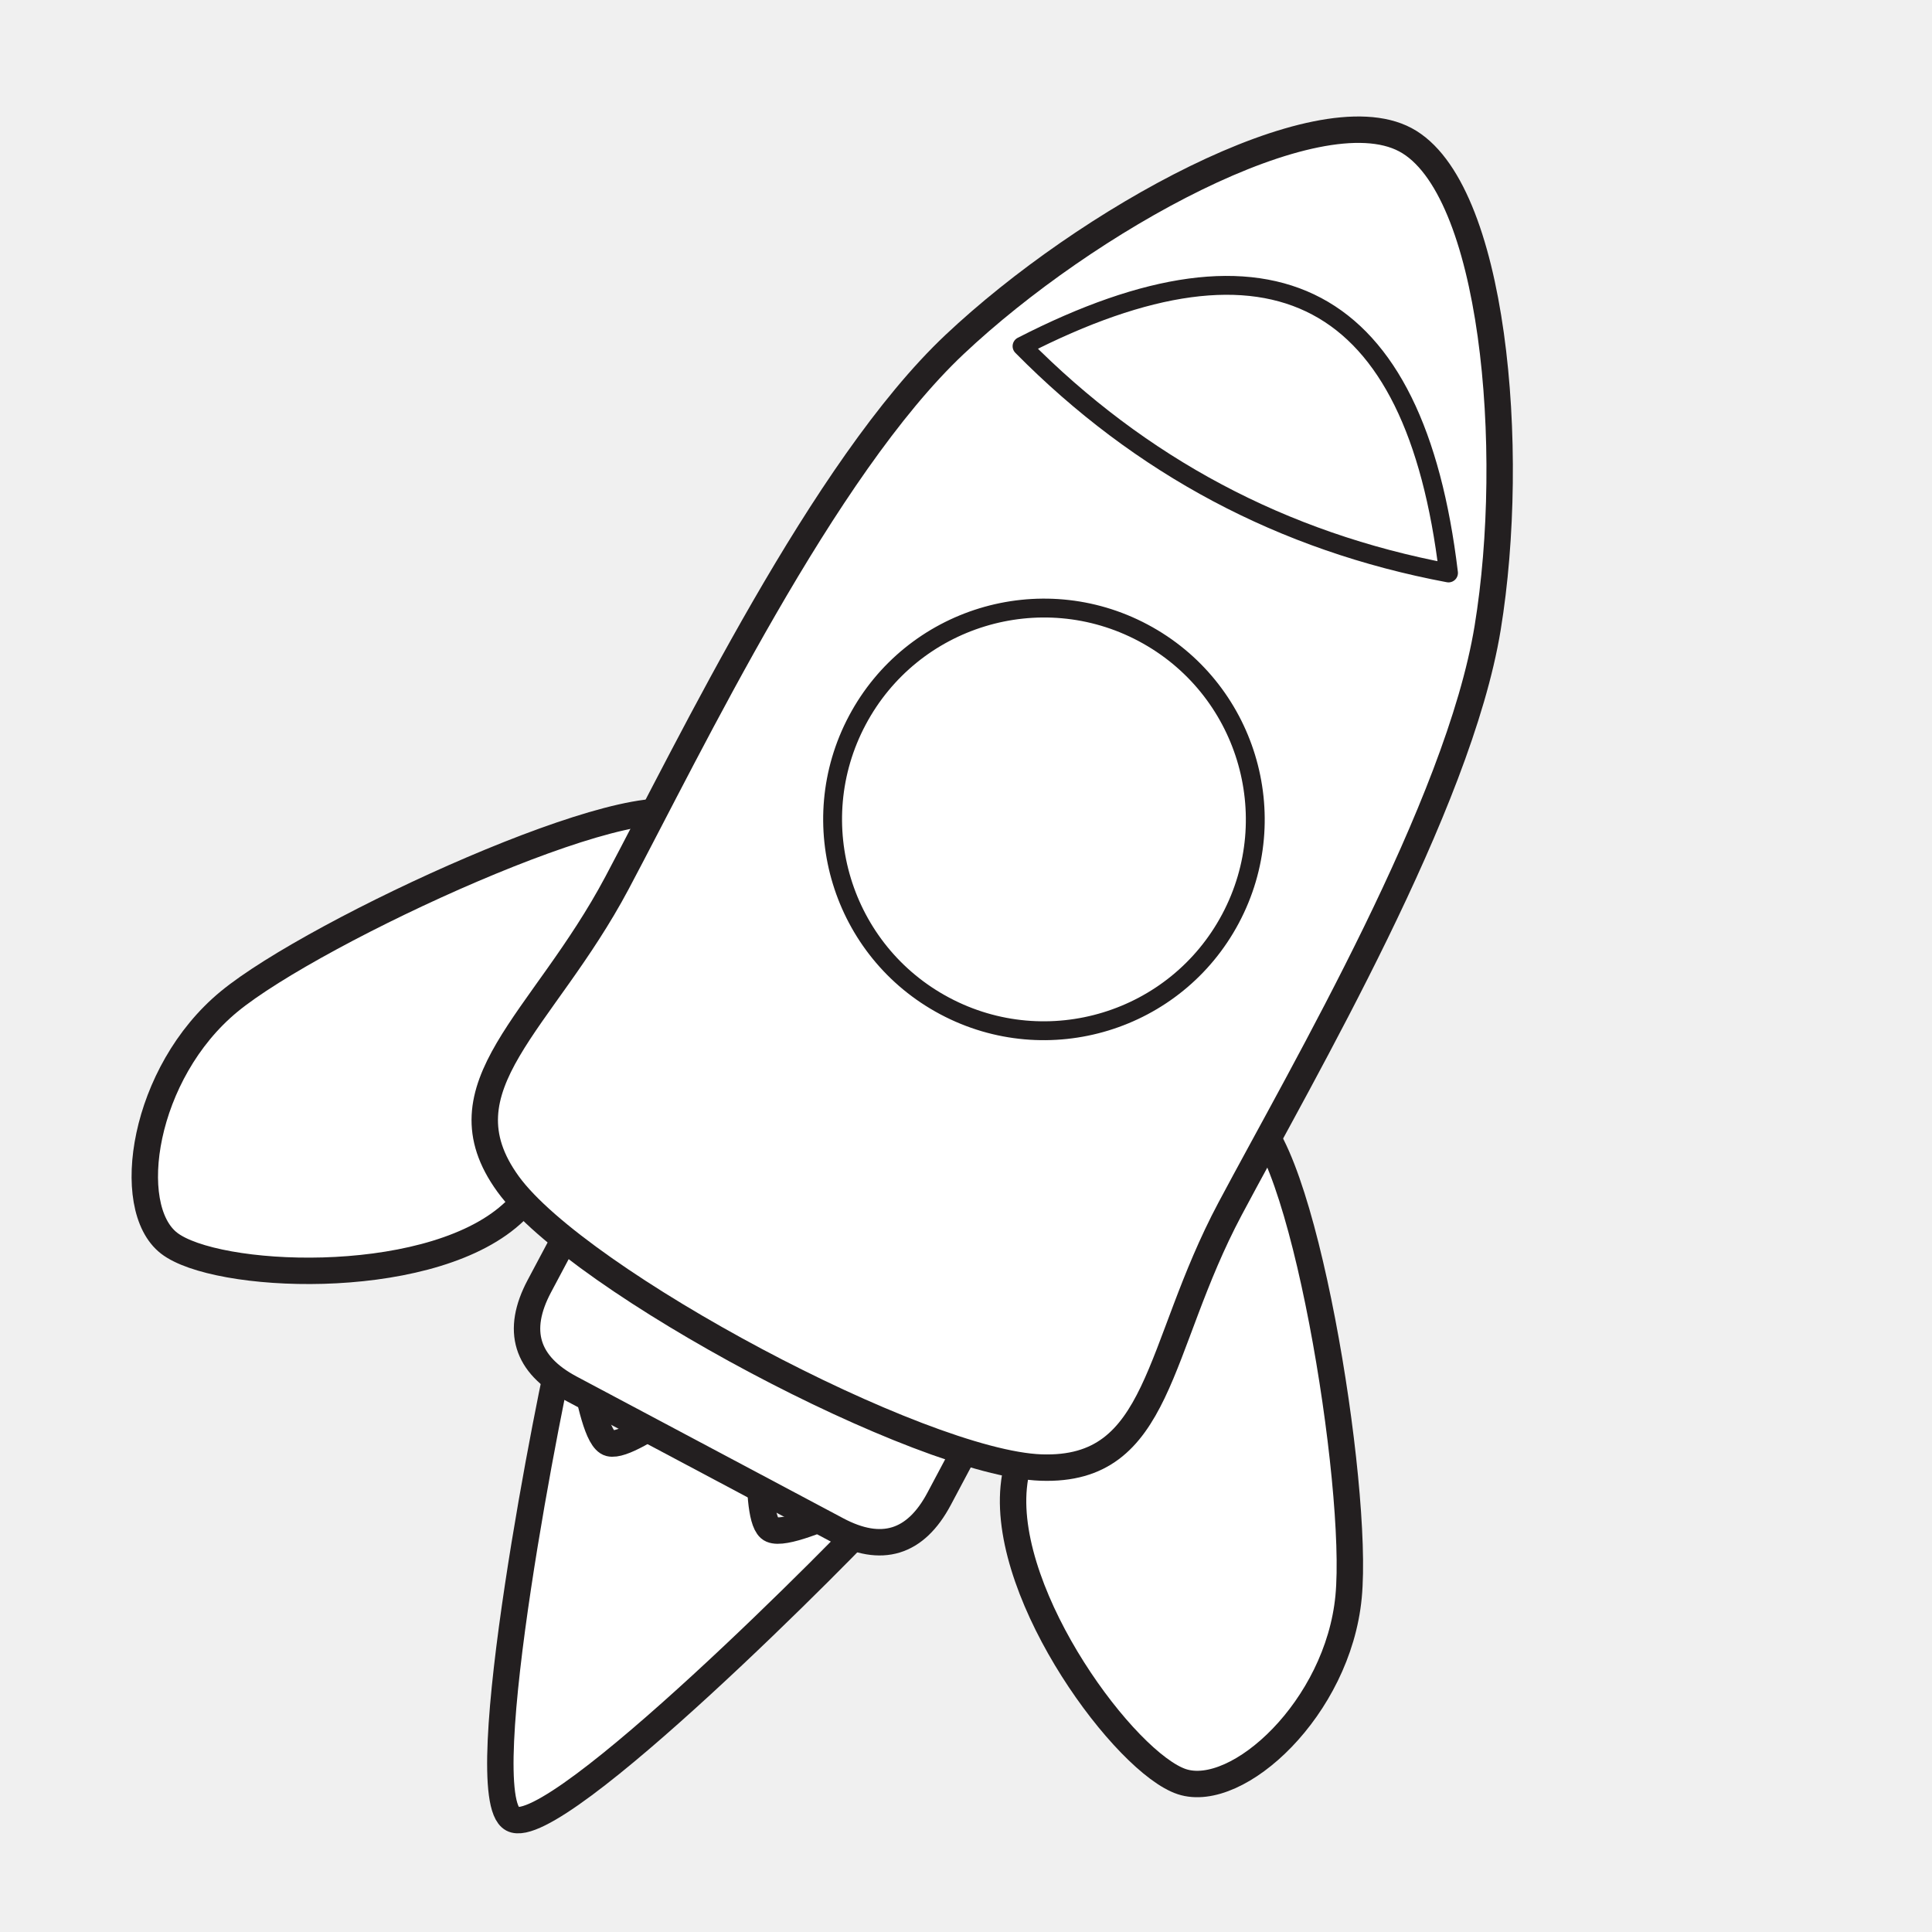
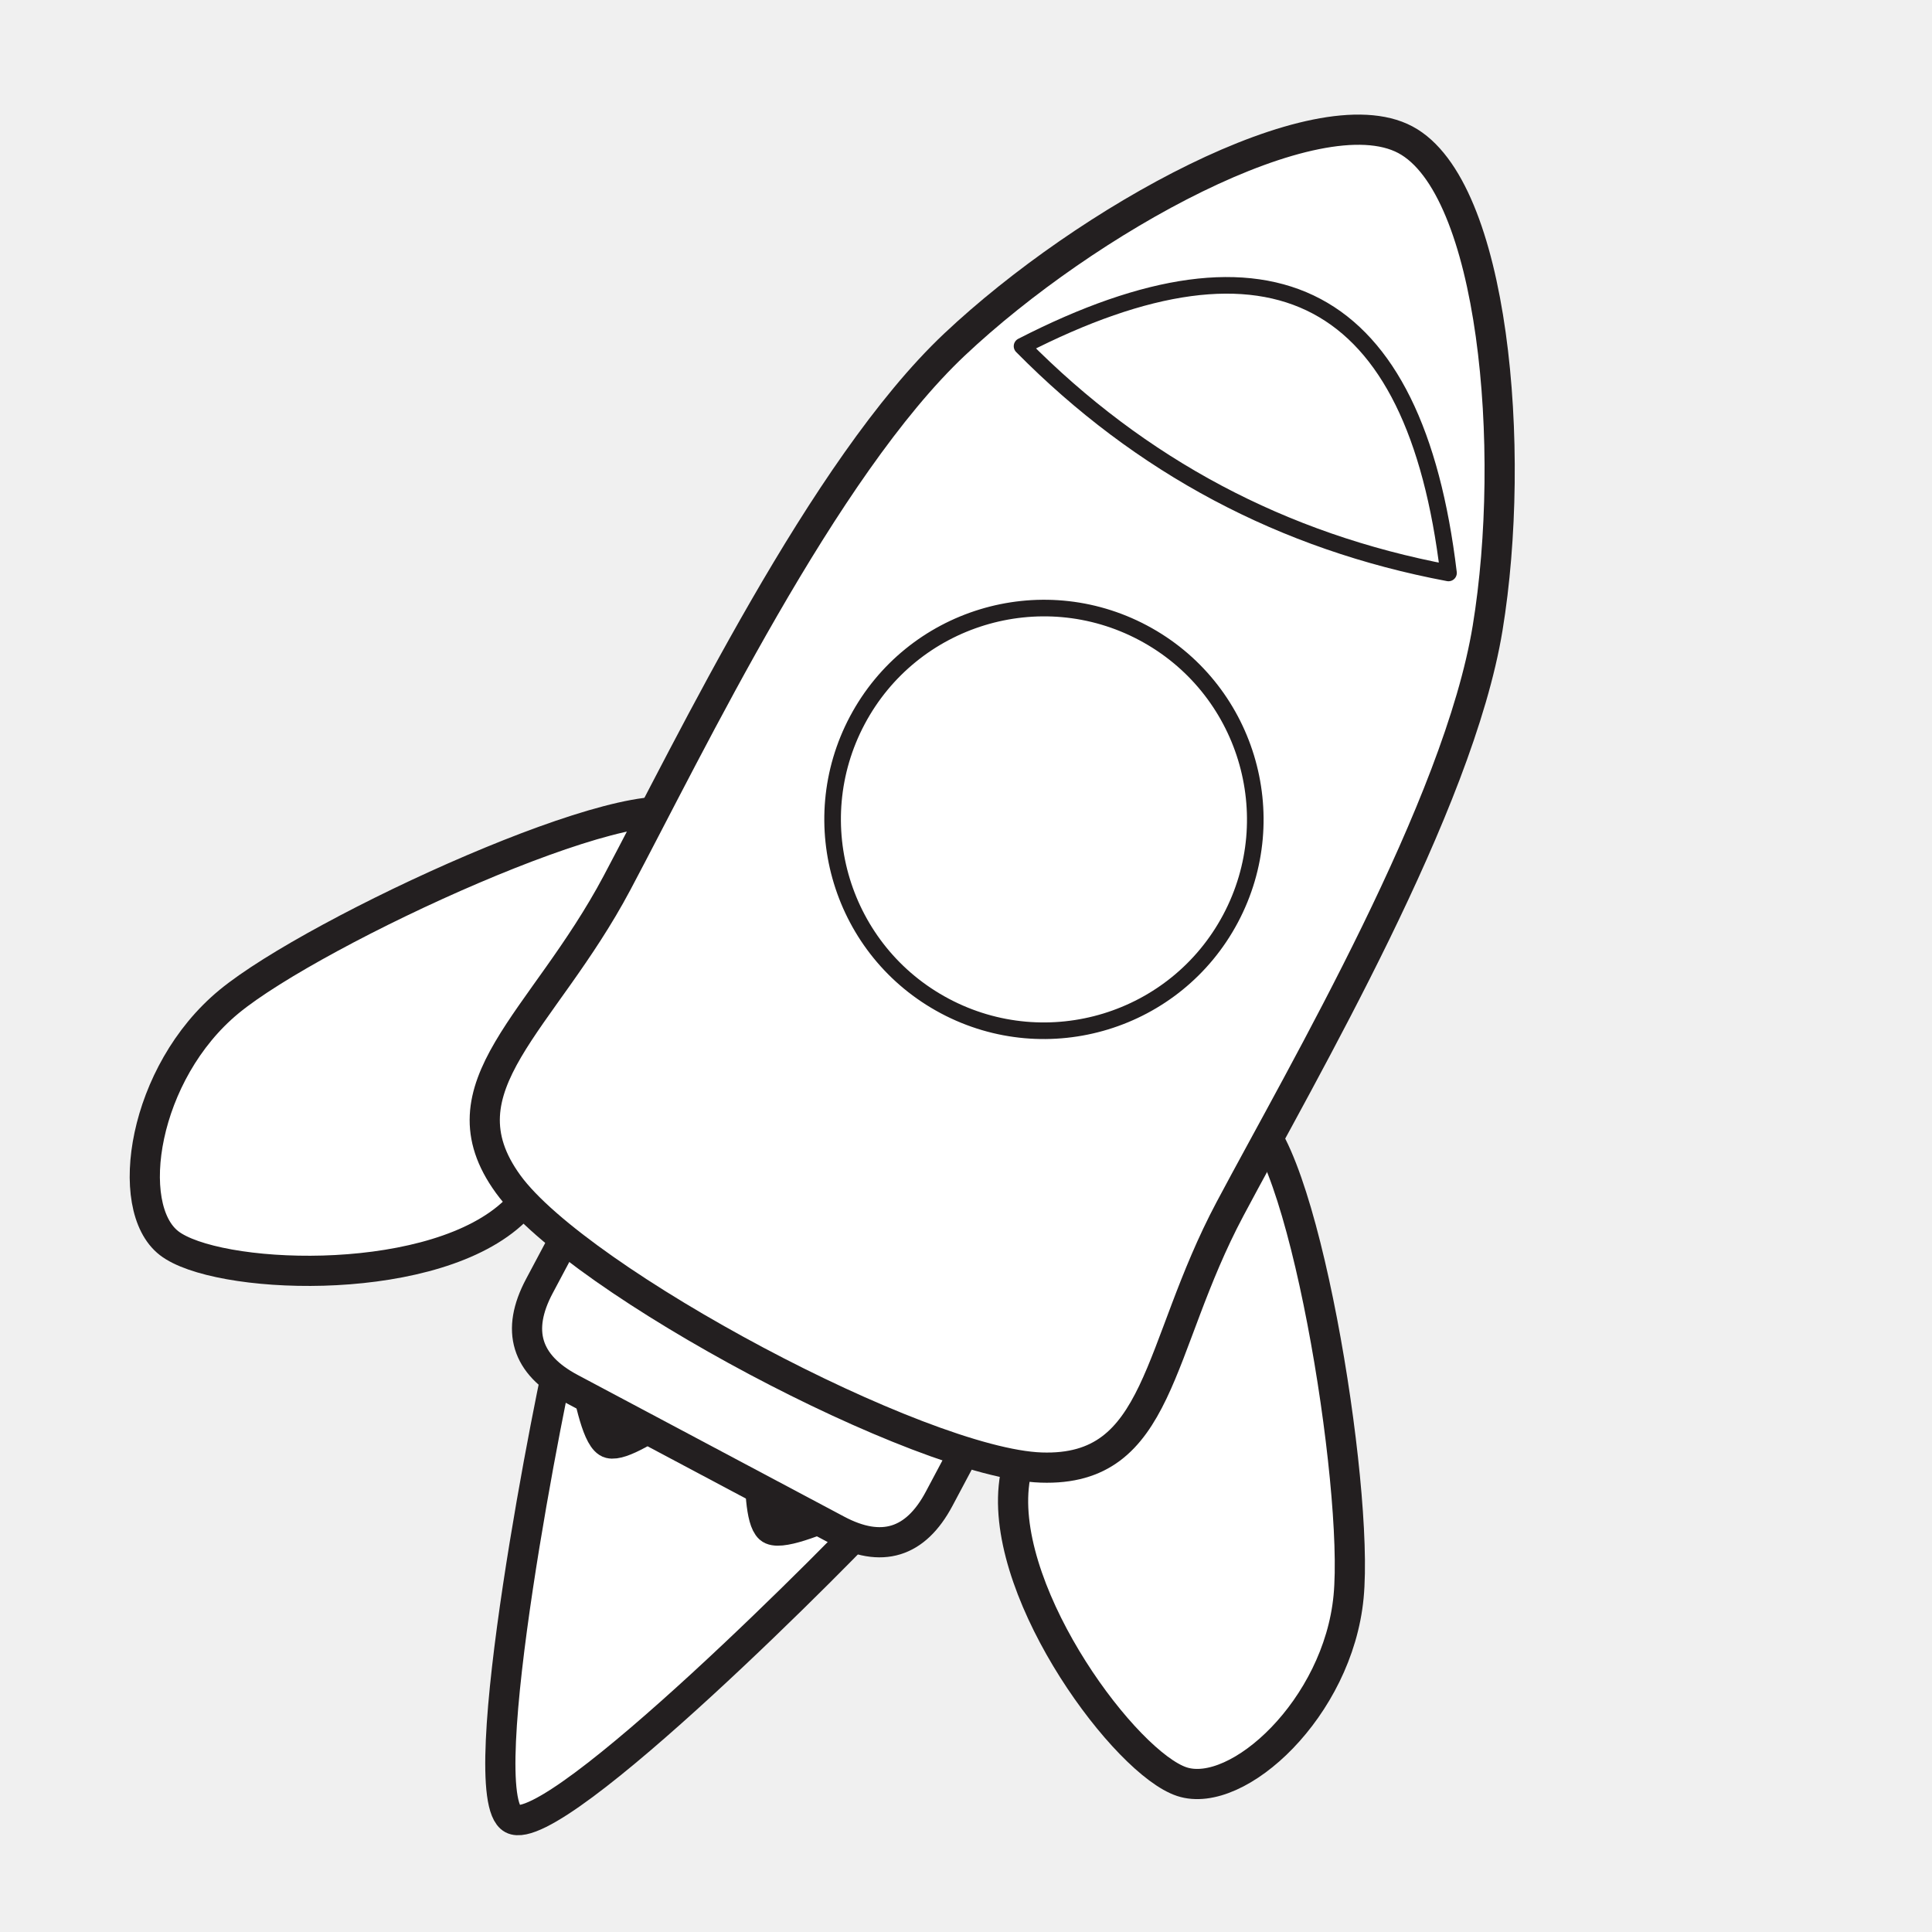
<svg xmlns="http://www.w3.org/2000/svg" viewBox="0 0 256 256" stroke-linecap="round" stroke-linejoin="round">
  <g transform="rotate(28 128 128)">
-     <path d="M104 196C105.6 202.67 121.6 256 128 256C134.4 256 150.4 202.67 152 196C153.6 189.33 143.2 206.8 140 206C136.8 205.2 131.2 190 128 190C124.8 190 119.2 205.2 116 206C112.8 206.8 102.4 189.33 104 196Z" fill="#FFFFFF" stroke="#231F20" stroke-width="3.5" />
-     <path d="M86 128C78.33 126.67 49.67 164.33 44 178C38.33 191.67 44.33 208.67 52 210C59.67 211.33 84.33 199.67 90 186C95.67 172.33 93.67 129.33 86 128Z" fill="#FFFFFF" stroke="#231F20" stroke-width="3.5" />
-     <path d="M170 128C177.67 126.67 206.33 164.33 212 178C217.67 191.67 211.67 208.67 204 210C196.33 211.33 171.67 199.67 166 186C160.33 172.33 162.33 129.33 170 128Z" fill="#FFFFFF" stroke="#231F20" stroke-width="3.5" />
-     <path d="M98 186Q98 176 108 176L148 176Q158 176 158 186L158 192Q158 202 148 202L108 202Q98 202 98 192Z" fill="#FFFFFF" stroke="#231F20" stroke-width="3.5" />
-     <path d="M128 4C141.33 4 160.33 33.33 168 56C175.67 78.67 174 119 174 140C174 161 182.33 175 168 182C153.67 189 102.33 189 88 182C73.67 175 82 161 82 140C82 119 80.33 78.67 88 56C95.67 33.33 114.67 4 128 4Z" fill="#FFFFFF" stroke="#231F20" stroke-width="3.5" />
-     <path d="M96 52 Q128 6 160 52 Q128 62 96 52Z" fill="#FFFFFF" stroke="#231F20" stroke-width="2.5" />
-     <path d="M156 106C156 121.46 143.46 134 128 134C112.54 134 100 121.46 100 106C100 90.54 112.54 78 128 78C143.46 78 156 90.54 156 106Z" fill="#FFFFFF" stroke="#231F20" stroke-width="2.5" />
+     <path d="M104 196C105.6 202.67 121.6 256 128 256C134.4 256 150.4 202.67 152 196C153.6 189.33 143.2 206.8 140 206C136.8 205.2 131.2 190 128 190C124.8 190 119.2 205.2 116 206C112.8 206.8 102.4 189.33 104 196Z" fill="#FFFFFF" stroke="#231F20" stroke-width="4" />
+     <path d="M86 128C78.33 126.67 49.67 164.33 44 178C38.33 191.67 44.33 208.67 52 210C59.67 211.33 84.33 199.67 90 186C95.67 172.33 93.67 129.33 86 128Z" fill="#FFFFFF" stroke="#231F20" stroke-width="4" />
+     <path d="M170 128C177.67 126.67 206.33 164.33 212 178C217.67 191.67 211.67 208.67 204 210C196.33 211.33 171.67 199.67 166 186C160.33 172.33 162.33 129.33 170 128Z" fill="#FFFFFF" stroke="#231F20" stroke-width="4" />
+     <path d="M98 186Q98 176 108 176L148 176Q158 176 158 186L158 192Q158 202 148 202L108 202Q98 202 98 192Z" fill="#FFFFFF" stroke="#231F20" stroke-width="4" />
+     <path d="M128 4C141.33 4 160.33 33.33 168 56C175.67 78.67 174 119 174 140C174 161 182.33 175 168 182C153.67 189 102.33 189 88 182C73.67 175 82 161 82 140C82 119 80.33 78.67 88 56C95.67 33.33 114.67 4 128 4Z" fill="#FFFFFF" stroke="#231F20" stroke-width="4" />
+     <path d="M96 52 Q128 6 160 52 Q128 62 96 52Z" fill="#FFFFFF" stroke="#231F20" stroke-width="2.2" />
+     <path d="M156 106C156 121.46 143.46 134 128 134C112.54 134 100 121.46 100 106C100 90.54 112.54 78 128 78C143.46 78 156 90.54 156 106Z" fill="#FFFFFF" stroke="#231F20" stroke-width="2.2" />
  </g>
</svg>
